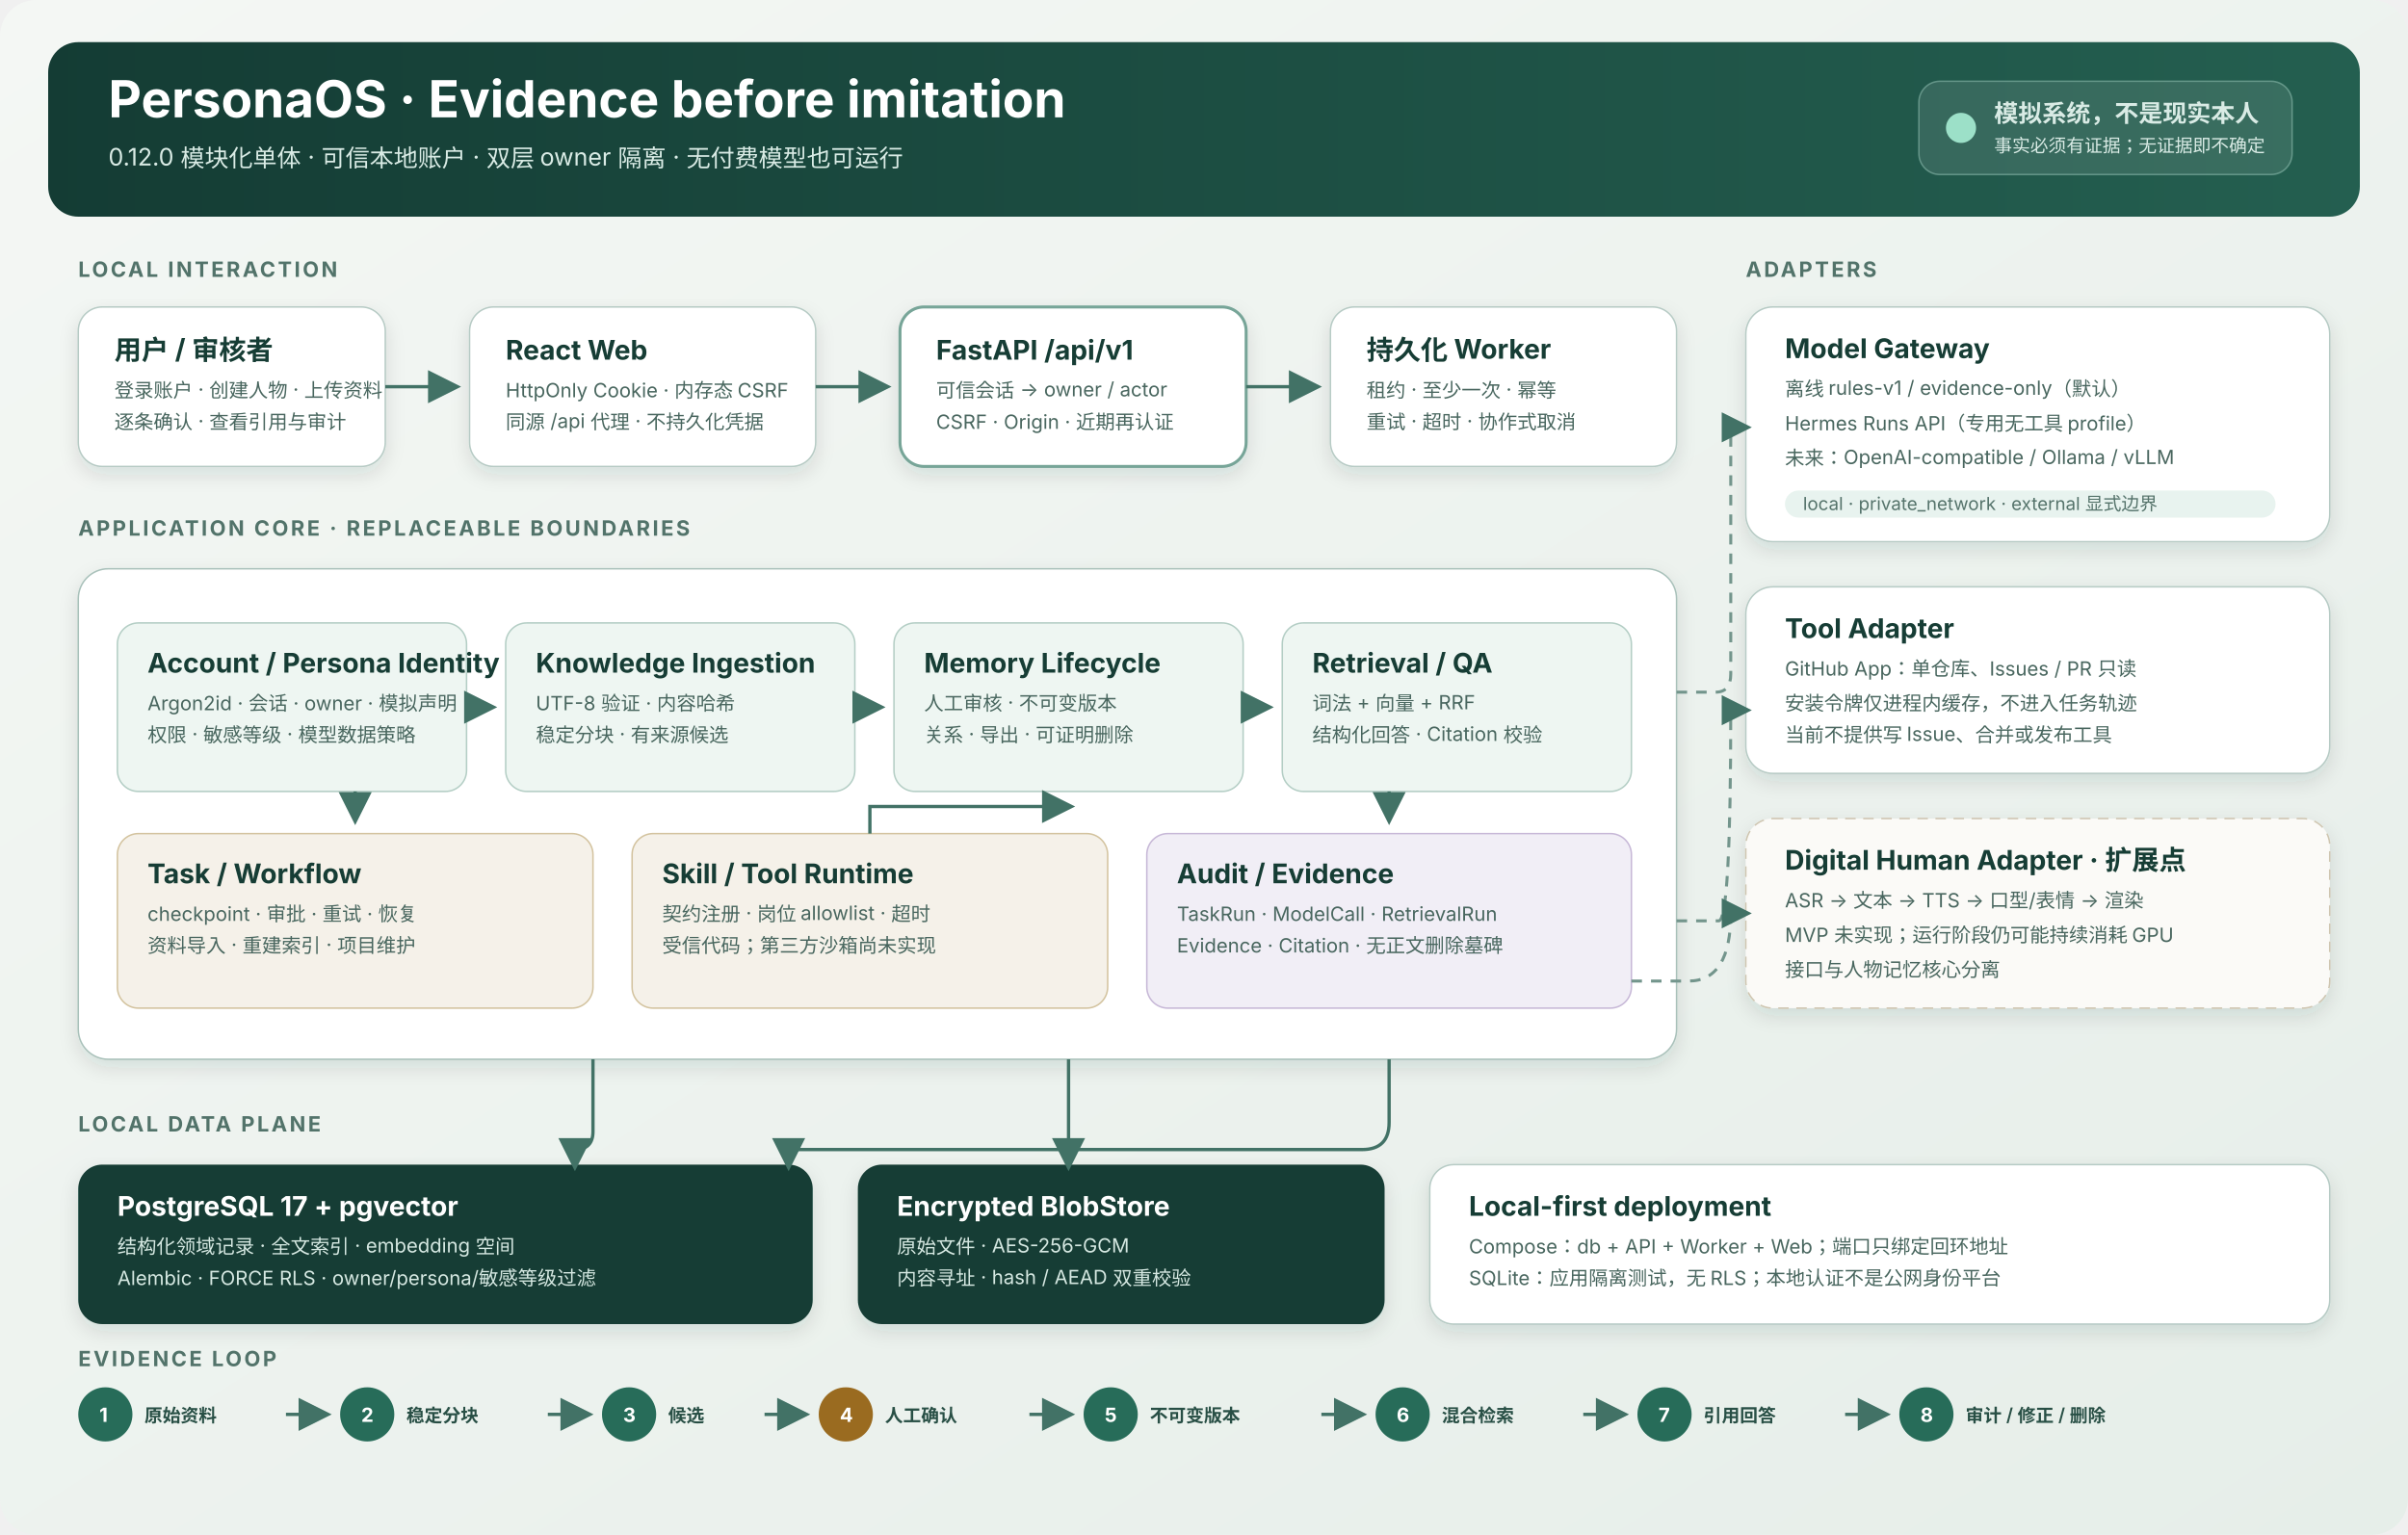
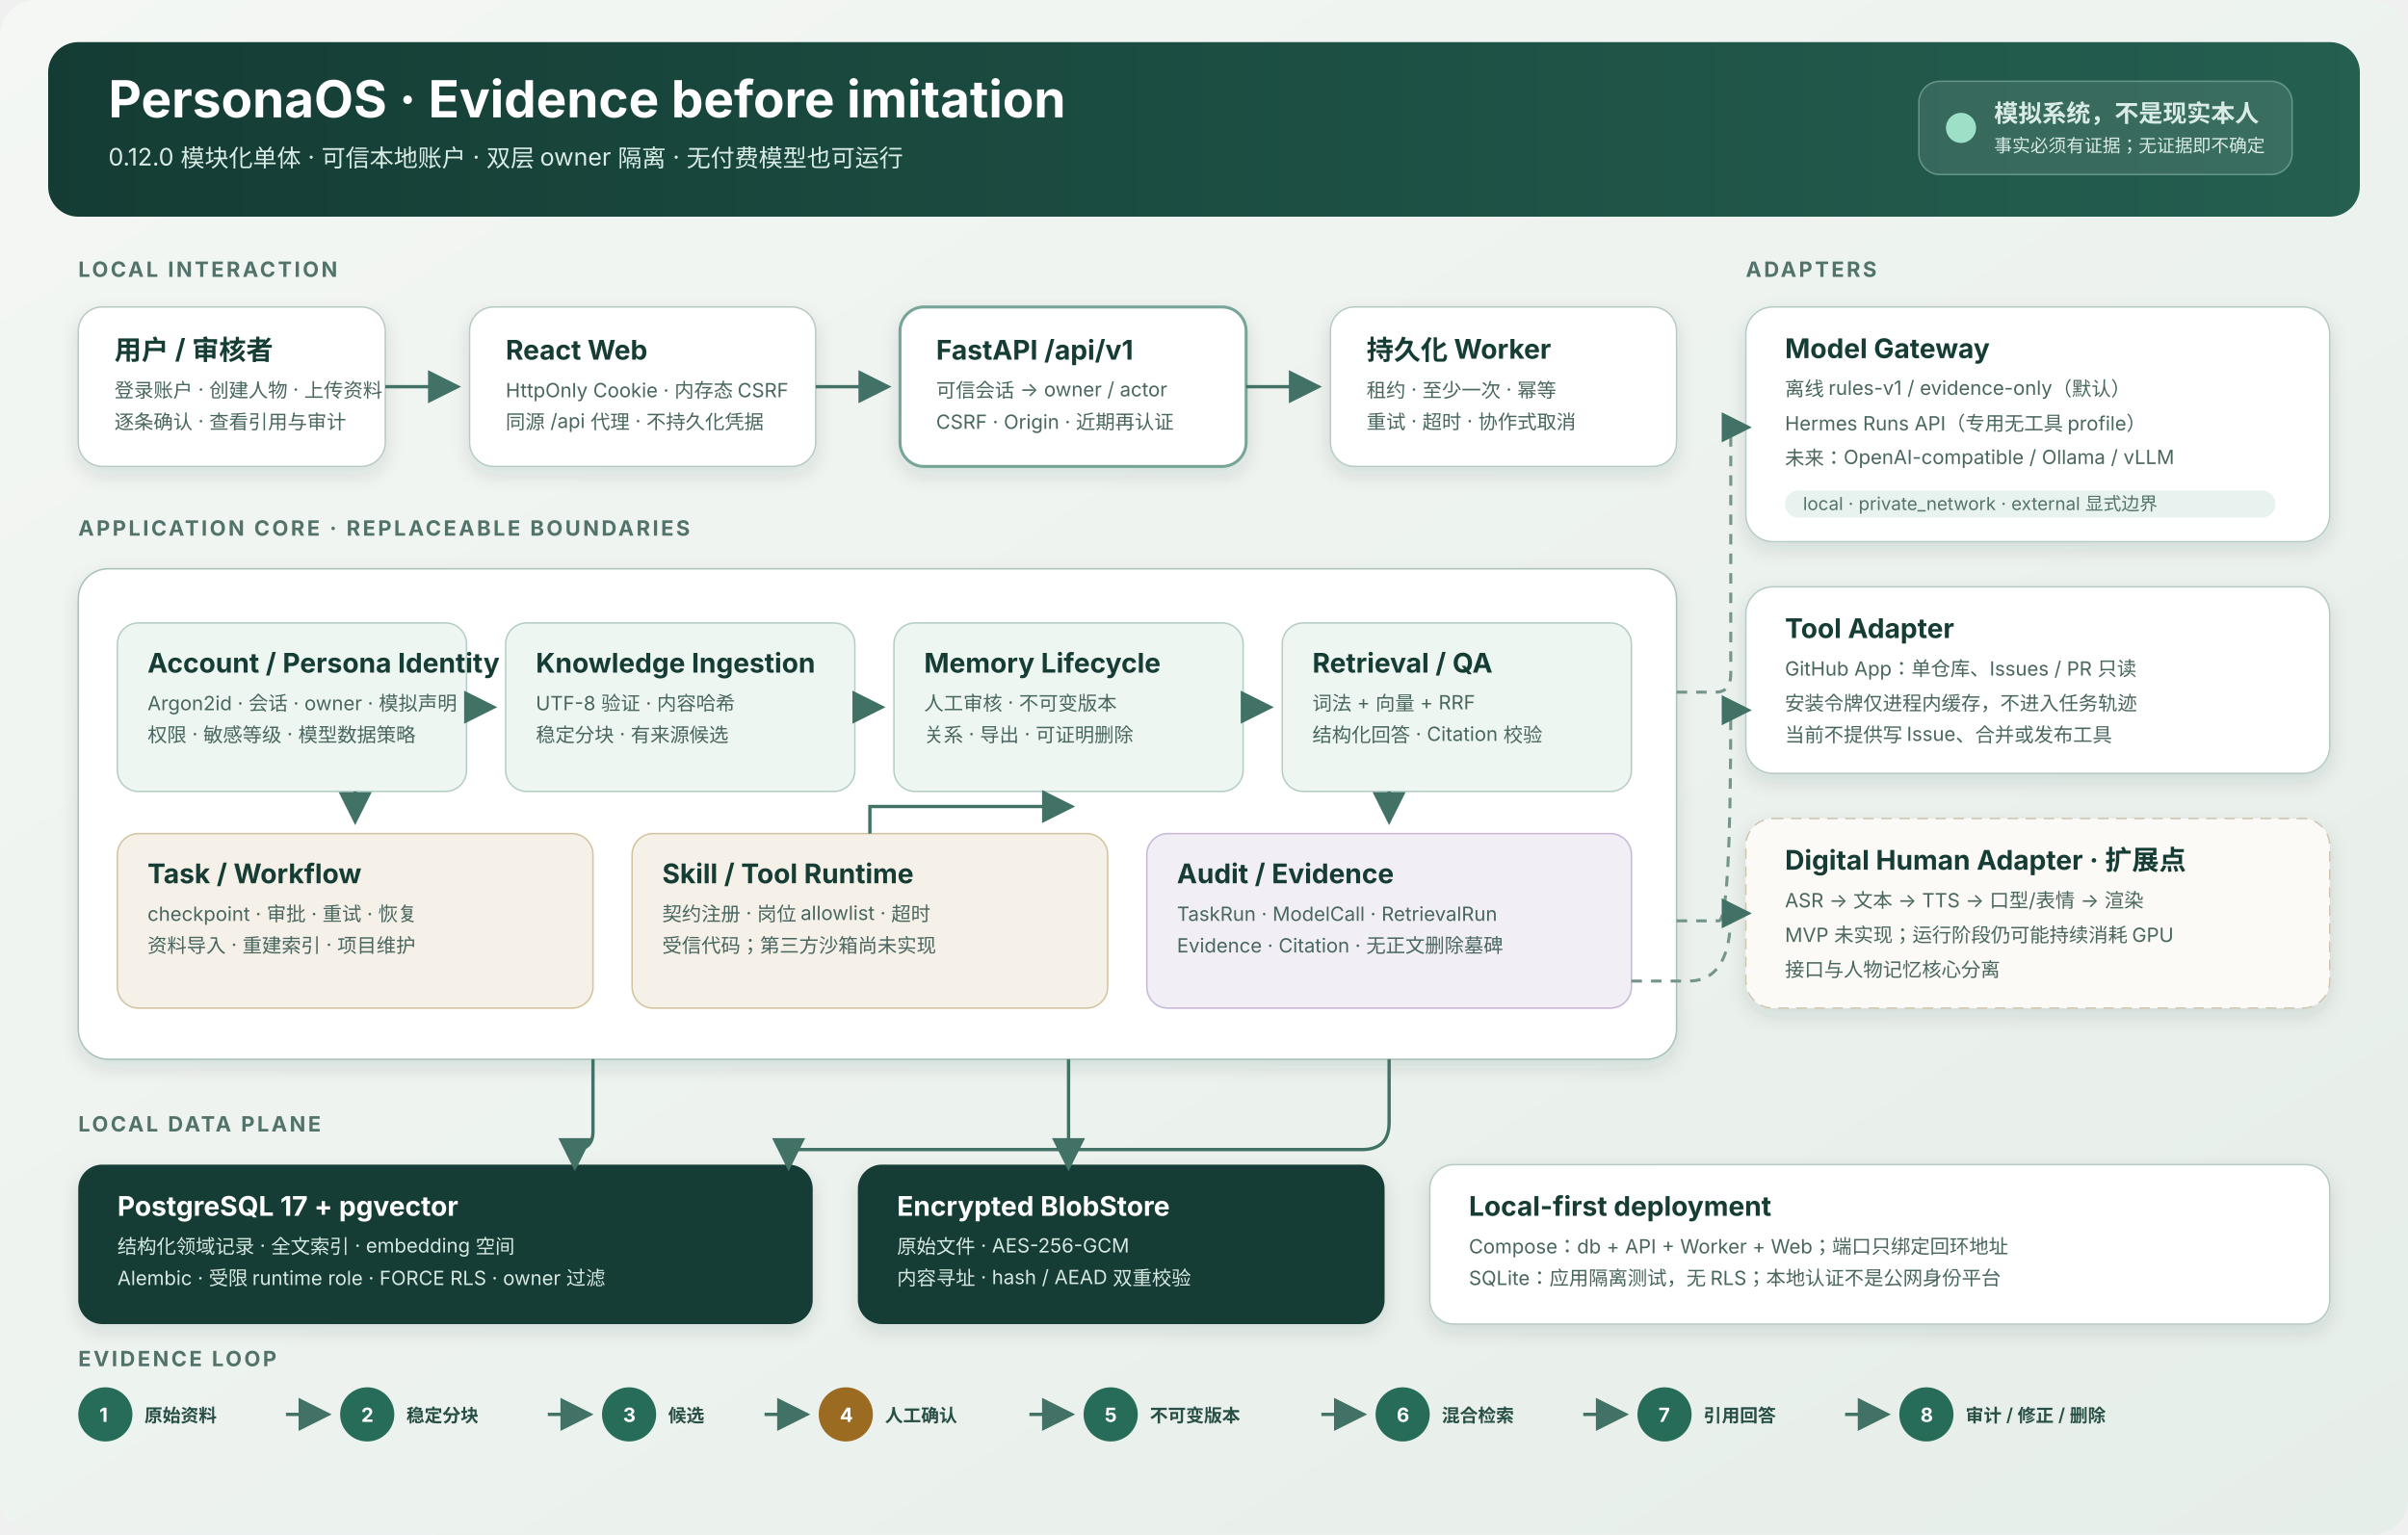
<svg xmlns="http://www.w3.org/2000/svg" width="1600" height="1020" viewBox="0 0 1600 1020" role="img" aria-labelledby="title description">
  <defs>
    <linearGradient id="background" x1="0" y1="0" x2="1" y2="1">
      <stop offset="0" stop-color="#f4f7f4" />
      <stop offset="1" stop-color="#e6eee9" />
    </linearGradient>
    <linearGradient id="hero" x1="0" y1="0" x2="1" y2="0">
      <stop offset="0" stop-color="#143c34" />
      <stop offset="1" stop-color="#245f50" />
    </linearGradient>
    <filter id="shadow" x="-10%" y="-10%" width="120%" height="130%">
      <feDropShadow dx="0" dy="5" stdDeviation="6" flood-color="#16372f" flood-opacity="0.12" />
    </filter>
    <marker id="arrow" markerWidth="10" markerHeight="10" refX="8" refY="5" orient="auto" markerUnits="strokeWidth">
      <path d="M0,0 L10,5 L0,10 z" fill="#427266" />
    </marker>
    <style>
      .title { font: 700 34px Inter, ui-sans-serif, system-ui, sans-serif; fill: #ffffff; }
      .subtitle { font: 400 16px Inter, ui-sans-serif, system-ui, sans-serif; fill: #d9ebe5; }
      .lane-title { font: 700 14px Inter, ui-sans-serif, system-ui, sans-serif; letter-spacing: 1.6px; fill: #52736a; }
      .box-title { font: 700 18px Inter, ui-sans-serif, system-ui, sans-serif; fill: #173d34; }
      .box-copy { font: 400 13px Inter, ui-sans-serif, system-ui, sans-serif; fill: #48665e; }
      .small-title { font: 700 14px Inter, ui-sans-serif, system-ui, sans-serif; fill: #173d34; }
      .small-copy { font: 400 12px Inter, ui-sans-serif, system-ui, sans-serif; fill: #55736b; }
      .flow-num { font: 700 13px Inter, ui-sans-serif, system-ui, sans-serif; fill: #ffffff; }
      .flow-copy { font: 600 12px Inter, ui-sans-serif, system-ui, sans-serif; fill: #284f45; }
      .arrow { stroke: #427266; stroke-width: 2.2; fill: none; marker-end: url(#arrow); }
      .arrow-dashed { stroke: #73958c; stroke-width: 2; stroke-dasharray: 7 6; fill: none; marker-end: url(#arrow); }
    </style>
  </defs>
  <rect width="1600" height="1020" rx="24" fill="url(#background)" />
  <rect x="32" y="28" width="1536" height="116" rx="20" fill="url(#hero)" />
  <text class="title" x="72" y="78">PersonaOS · Evidence before imitation</text>
  <text class="subtitle" x="72" y="110">0.12.0 模块化单体 · 可信本地账户 · 双层 owner 隔离 · 无付费模型也可运行</text>
  <g transform="translate(1275 54)">
    <rect width="248" height="62" rx="14" fill="#ffffff" fill-opacity="0.1" stroke="#9bc8bb" stroke-opacity="0.5" />
    <circle cx="28" cy="31" r="10" fill="#9ce0c8" />
    <text x="50" y="27" class="subtitle" style="font-weight:700">模拟系统，不是现实本人</text>
    <text x="50" y="47" class="subtitle" style="font-size:12px">事实必须有证据；无证据即不确定</text>
  </g>
  <text class="lane-title" x="52" y="184">LOCAL INTERACTION</text>
  <g filter="url(#shadow)">
    <rect x="52" y="204" width="204" height="106" rx="16" fill="#ffffff" stroke="#b7cbc5" />
    <text class="box-title" x="76" y="239">用户 / 审核者</text>
    <text class="box-copy" x="76" y="264">登录账户 · 创建人物 · 上传资料</text>
    <text class="box-copy" x="76" y="285">逐条确认 · 查看引用与审计</text>
    <rect x="312" y="204" width="230" height="106" rx="16" fill="#ffffff" stroke="#b7cbc5" />
    <text class="box-title" x="336" y="239">React Web</text>
    <text class="box-copy" x="336" y="264">HttpOnly Cookie · 内存态 CSRF</text>
    <text class="box-copy" x="336" y="285">同源 /api 代理 · 不持久化凭据</text>
    <rect x="598" y="204" width="230" height="106" rx="16" fill="#ffffff" stroke="#77a598" stroke-width="2" />
    <text class="box-title" x="622" y="239">FastAPI /api/v1</text>
    <text class="box-copy" x="622" y="264">可信会话 → owner / actor</text>
    <text class="box-copy" x="622" y="285">CSRF · Origin · 近期再认证</text>
    <rect x="884" y="204" width="230" height="106" rx="16" fill="#ffffff" stroke="#b7cbc5" />
    <text class="box-title" x="908" y="239">持久化 Worker</text>
    <text class="box-copy" x="908" y="264">租约 · 至少一次 · 幂等</text>
    <text class="box-copy" x="908" y="285">重试 · 超时 · 协作式取消</text>
  </g>
  <path class="arrow" d="M256 257 H302" />
  <path class="arrow" d="M542 257 H588" />
  <path class="arrow" d="M828 257 H874" />
  <text class="lane-title" x="52" y="356">APPLICATION CORE · REPLACEABLE BOUNDARIES</text>
  <g filter="url(#shadow)">
    <rect x="52" y="378" width="1062" height="326" rx="20" fill="#ffffff" stroke="#a9c1ba" />
    <rect x="78" y="414" width="232" height="112" rx="14" fill="#eef6f2" stroke="#b4cec5" />
    <text class="box-title" x="98" y="447">Account / Persona Identity</text>
    <text class="box-copy" x="98" y="472">Argon2id · 会话 · owner · 模拟声明</text>
    <text class="box-copy" x="98" y="493">权限 · 敏感等级 · 模型数据策略</text>
    <rect x="336" y="414" width="232" height="112" rx="14" fill="#eef6f2" stroke="#b4cec5" />
    <text class="box-title" x="356" y="447">Knowledge Ingestion</text>
    <text class="box-copy" x="356" y="472">UTF-8 验证 · 内容哈希</text>
    <text class="box-copy" x="356" y="493">稳定分块 · 有来源候选</text>
    <rect x="594" y="414" width="232" height="112" rx="14" fill="#eef6f2" stroke="#b4cec5" />
    <text class="box-title" x="614" y="447">Memory Lifecycle</text>
    <text class="box-copy" x="614" y="472">人工审核 · 不可变版本</text>
    <text class="box-copy" x="614" y="493">关系 · 导出 · 可证明删除</text>
    <rect x="852" y="414" width="232" height="112" rx="14" fill="#eef6f2" stroke="#b4cec5" />
    <text class="box-title" x="872" y="447">Retrieval / QA</text>
    <text class="box-copy" x="872" y="472">词法 + 向量 + RRF</text>
    <text class="box-copy" x="872" y="493">结构化回答 · Citation 校验</text>
    <rect x="78" y="554" width="316" height="116" rx="14" fill="#f5f1e9" stroke="#d3c39f" />
    <text class="box-title" x="98" y="587">Task / Workflow</text>
    <text class="box-copy" x="98" y="612">checkpoint · 审批 · 重试 · 恢复</text>
    <text class="box-copy" x="98" y="633">资料导入 · 重建索引 · 项目维护</text>
    <rect x="420" y="554" width="316" height="116" rx="14" fill="#f5f1e9" stroke="#d3c39f" />
    <text class="box-title" x="440" y="587">Skill / Tool Runtime</text>
    <text class="box-copy" x="440" y="612">契约注册 · 岗位 allowlist · 超时</text>
    <text class="box-copy" x="440" y="633">受信代码；第三方沙箱尚未实现</text>
    <rect x="762" y="554" width="322" height="116" rx="14" fill="#f1eef6" stroke="#c7b8d7" />
    <text class="box-title" x="782" y="587">Audit / Evidence</text>
    <text class="box-copy" x="782" y="612">TaskRun · ModelCall · RetrievalRun</text>
    <text class="box-copy" x="782" y="633">Evidence · Citation · 无正文删除墓碑</text>
  </g>
  <path class="arrow" d="M310 470 H326" />
  <path class="arrow" d="M568 470 H584" />
  <path class="arrow" d="M826 470 H842" />
  <path class="arrow" d="M236 526 V544" />
  <path class="arrow" d="M578 554 V536 H710" />
  <path class="arrow" d="M923 526 V544" />
  <text class="lane-title" x="1160" y="184">ADAPTERS</text>
  <g filter="url(#shadow)">
    <rect x="1160" y="204" width="388" height="156" rx="18" fill="#ffffff" stroke="#b7cbc5" />
    <text class="box-title" x="1186" y="238">Model Gateway</text>
    <text class="box-copy" x="1186" y="263">离线 rules-v1 / evidence-only（默认）</text>
    <text class="box-copy" x="1186" y="286">Hermes Runs API（专用无工具 profile）</text>
    <text class="box-copy" x="1186" y="309">未来：OpenAI-compatible / Ollama / vLLM</text>
    <rect x="1186" y="326" width="326" height="18" rx="9" fill="#e8f3ef" />
    <text class="small-copy" x="1198" y="339">local · private_network · external 显式边界</text>
    <rect x="1160" y="390" width="388" height="124" rx="18" fill="#ffffff" stroke="#b7cbc5" />
    <text class="box-title" x="1186" y="424">Tool Adapter</text>
    <text class="box-copy" x="1186" y="449">GitHub App：单仓库、Issues / PR 只读</text>
    <text class="box-copy" x="1186" y="472">安装令牌仅进程内缓存，不进入任务轨迹</text>
    <text class="box-copy" x="1186" y="493">当前不提供写 Issue、合并或发布工具</text>
    <rect x="1160" y="544" width="388" height="126" rx="18" fill="#fbfaf7" stroke="#cfc6b1" stroke-dasharray="7 5" />
    <text class="box-title" x="1186" y="578">Digital Human Adapter · 扩展点</text>
    <text class="box-copy" x="1186" y="603">ASR → 文本 → TTS → 口型/表情 → 渲染</text>
    <text class="box-copy" x="1186" y="626">MVP 未实现；运行阶段仍可能持续消耗 GPU</text>
    <text class="box-copy" x="1186" y="649">接口与人物记忆核心分离</text>
  </g>
  <path class="arrow-dashed" d="M1114 460 H1140 Q1150 460 1150 448 V284 H1160" />
  <path class="arrow-dashed" d="M1114 612 H1142 Q1150 612 1150 472 H1160" />
  <path class="arrow-dashed" d="M1084 652 H1122 Q1150 652 1150 607 H1160" />
  <text class="lane-title" x="52" y="752">LOCAL DATA PLANE</text>
  <g filter="url(#shadow)">
    <rect x="52" y="774" width="488" height="106" rx="16" fill="#173d34" />
    <text class="box-title" x="78" y="808" style="fill:#ffffff">PostgreSQL 17 + pgvector</text>
    <text class="box-copy" x="78" y="833" style="fill:#d5e8e2">结构化领域记录 · 全文索引 · embedding 空间</text>
-     <text class="box-copy" x="78" y="854" style="fill:#d5e8e2">Alembic · FORCE RLS · owner/persona/敏感等级过滤</text>
+     <text class="box-copy" x="78" y="854" style="fill:#d5e8e2">Alembic · 受限 runtime role · FORCE RLS · owner 过滤</text>
    <rect x="570" y="774" width="350" height="106" rx="16" fill="#173d34" />
    <text class="box-title" x="596" y="808" style="fill:#ffffff">Encrypted BlobStore</text>
    <text class="box-copy" x="596" y="833" style="fill:#d5e8e2">原始文件 · AES-256-GCM</text>
    <text class="box-copy" x="596" y="854" style="fill:#d5e8e2">内容寻址 · hash / AEAD 双重校验</text>
    <rect x="950" y="774" width="598" height="106" rx="16" fill="#ffffff" stroke="#b7cbc5" />
    <text class="box-title" x="976" y="808">Local-first deployment</text>
    <text class="box-copy" x="976" y="833">Compose：db + API + Worker + Web；端口只绑定回环地址</text>
    <text class="box-copy" x="976" y="854">SQLite：应用隔离测试，无 RLS；本地认证不是公网身份平台</text>
  </g>
  <path class="arrow" d="M394 704 V752 Q394 764 382 764 V774" />
  <path class="arrow" d="M710 704 V764 H710 V774" />
  <path class="arrow" d="M923 704 V746 Q923 764 905 764 H524 V774" />
  <g transform="translate(52 922)">
    <text class="lane-title" x="0" y="-14">EVIDENCE LOOP</text>
    <g transform="translate(0 0)">
      <circle cx="18" cy="18" r="18" fill="#276c59" />
      <text class="flow-num" x="14" y="23">1</text>
      <text class="flow-copy" x="44" y="23">原始资料</text>
    </g>
    <path class="arrow" d="M138 18 H164" />
    <g transform="translate(174 0)">
      <circle cx="18" cy="18" r="18" fill="#276c59" />
      <text class="flow-num" x="14" y="23">2</text>
      <text class="flow-copy" x="44" y="23">稳定分块</text>
    </g>
    <path class="arrow" d="M312 18 H338" />
    <g transform="translate(348 0)">
      <circle cx="18" cy="18" r="18" fill="#276c59" />
      <text class="flow-num" x="14" y="23">3</text>
      <text class="flow-copy" x="44" y="23">候选</text>
    </g>
    <path class="arrow" d="M456 18 H482" />
    <g transform="translate(492 0)">
      <circle cx="18" cy="18" r="18" fill="#9a6b20" />
      <text class="flow-num" x="14" y="23">4</text>
      <text class="flow-copy" x="44" y="23">人工确认</text>
    </g>
    <path class="arrow" d="M632 18 H658" />
    <g transform="translate(668 0)">
      <circle cx="18" cy="18" r="18" fill="#276c59" />
      <text class="flow-num" x="14" y="23">5</text>
      <text class="flow-copy" x="44" y="23">不可变版本</text>
    </g>
    <path class="arrow" d="M826 18 H852" />
    <g transform="translate(862 0)">
      <circle cx="18" cy="18" r="18" fill="#276c59" />
      <text class="flow-num" x="14" y="23">6</text>
      <text class="flow-copy" x="44" y="23">混合检索</text>
    </g>
    <path class="arrow" d="M1000 18 H1026" />
    <g transform="translate(1036 0)">
      <circle cx="18" cy="18" r="18" fill="#276c59" />
      <text class="flow-num" x="14" y="23">7</text>
      <text class="flow-copy" x="44" y="23">引用回答</text>
    </g>
    <path class="arrow" d="M1174 18 H1200" />
    <g transform="translate(1210 0)">
      <circle cx="18" cy="18" r="18" fill="#276c59" />
      <text class="flow-num" x="14" y="23">8</text>
      <text class="flow-copy" x="44" y="23">审计 / 修正 / 删除</text>
    </g>
  </g>
</svg>
